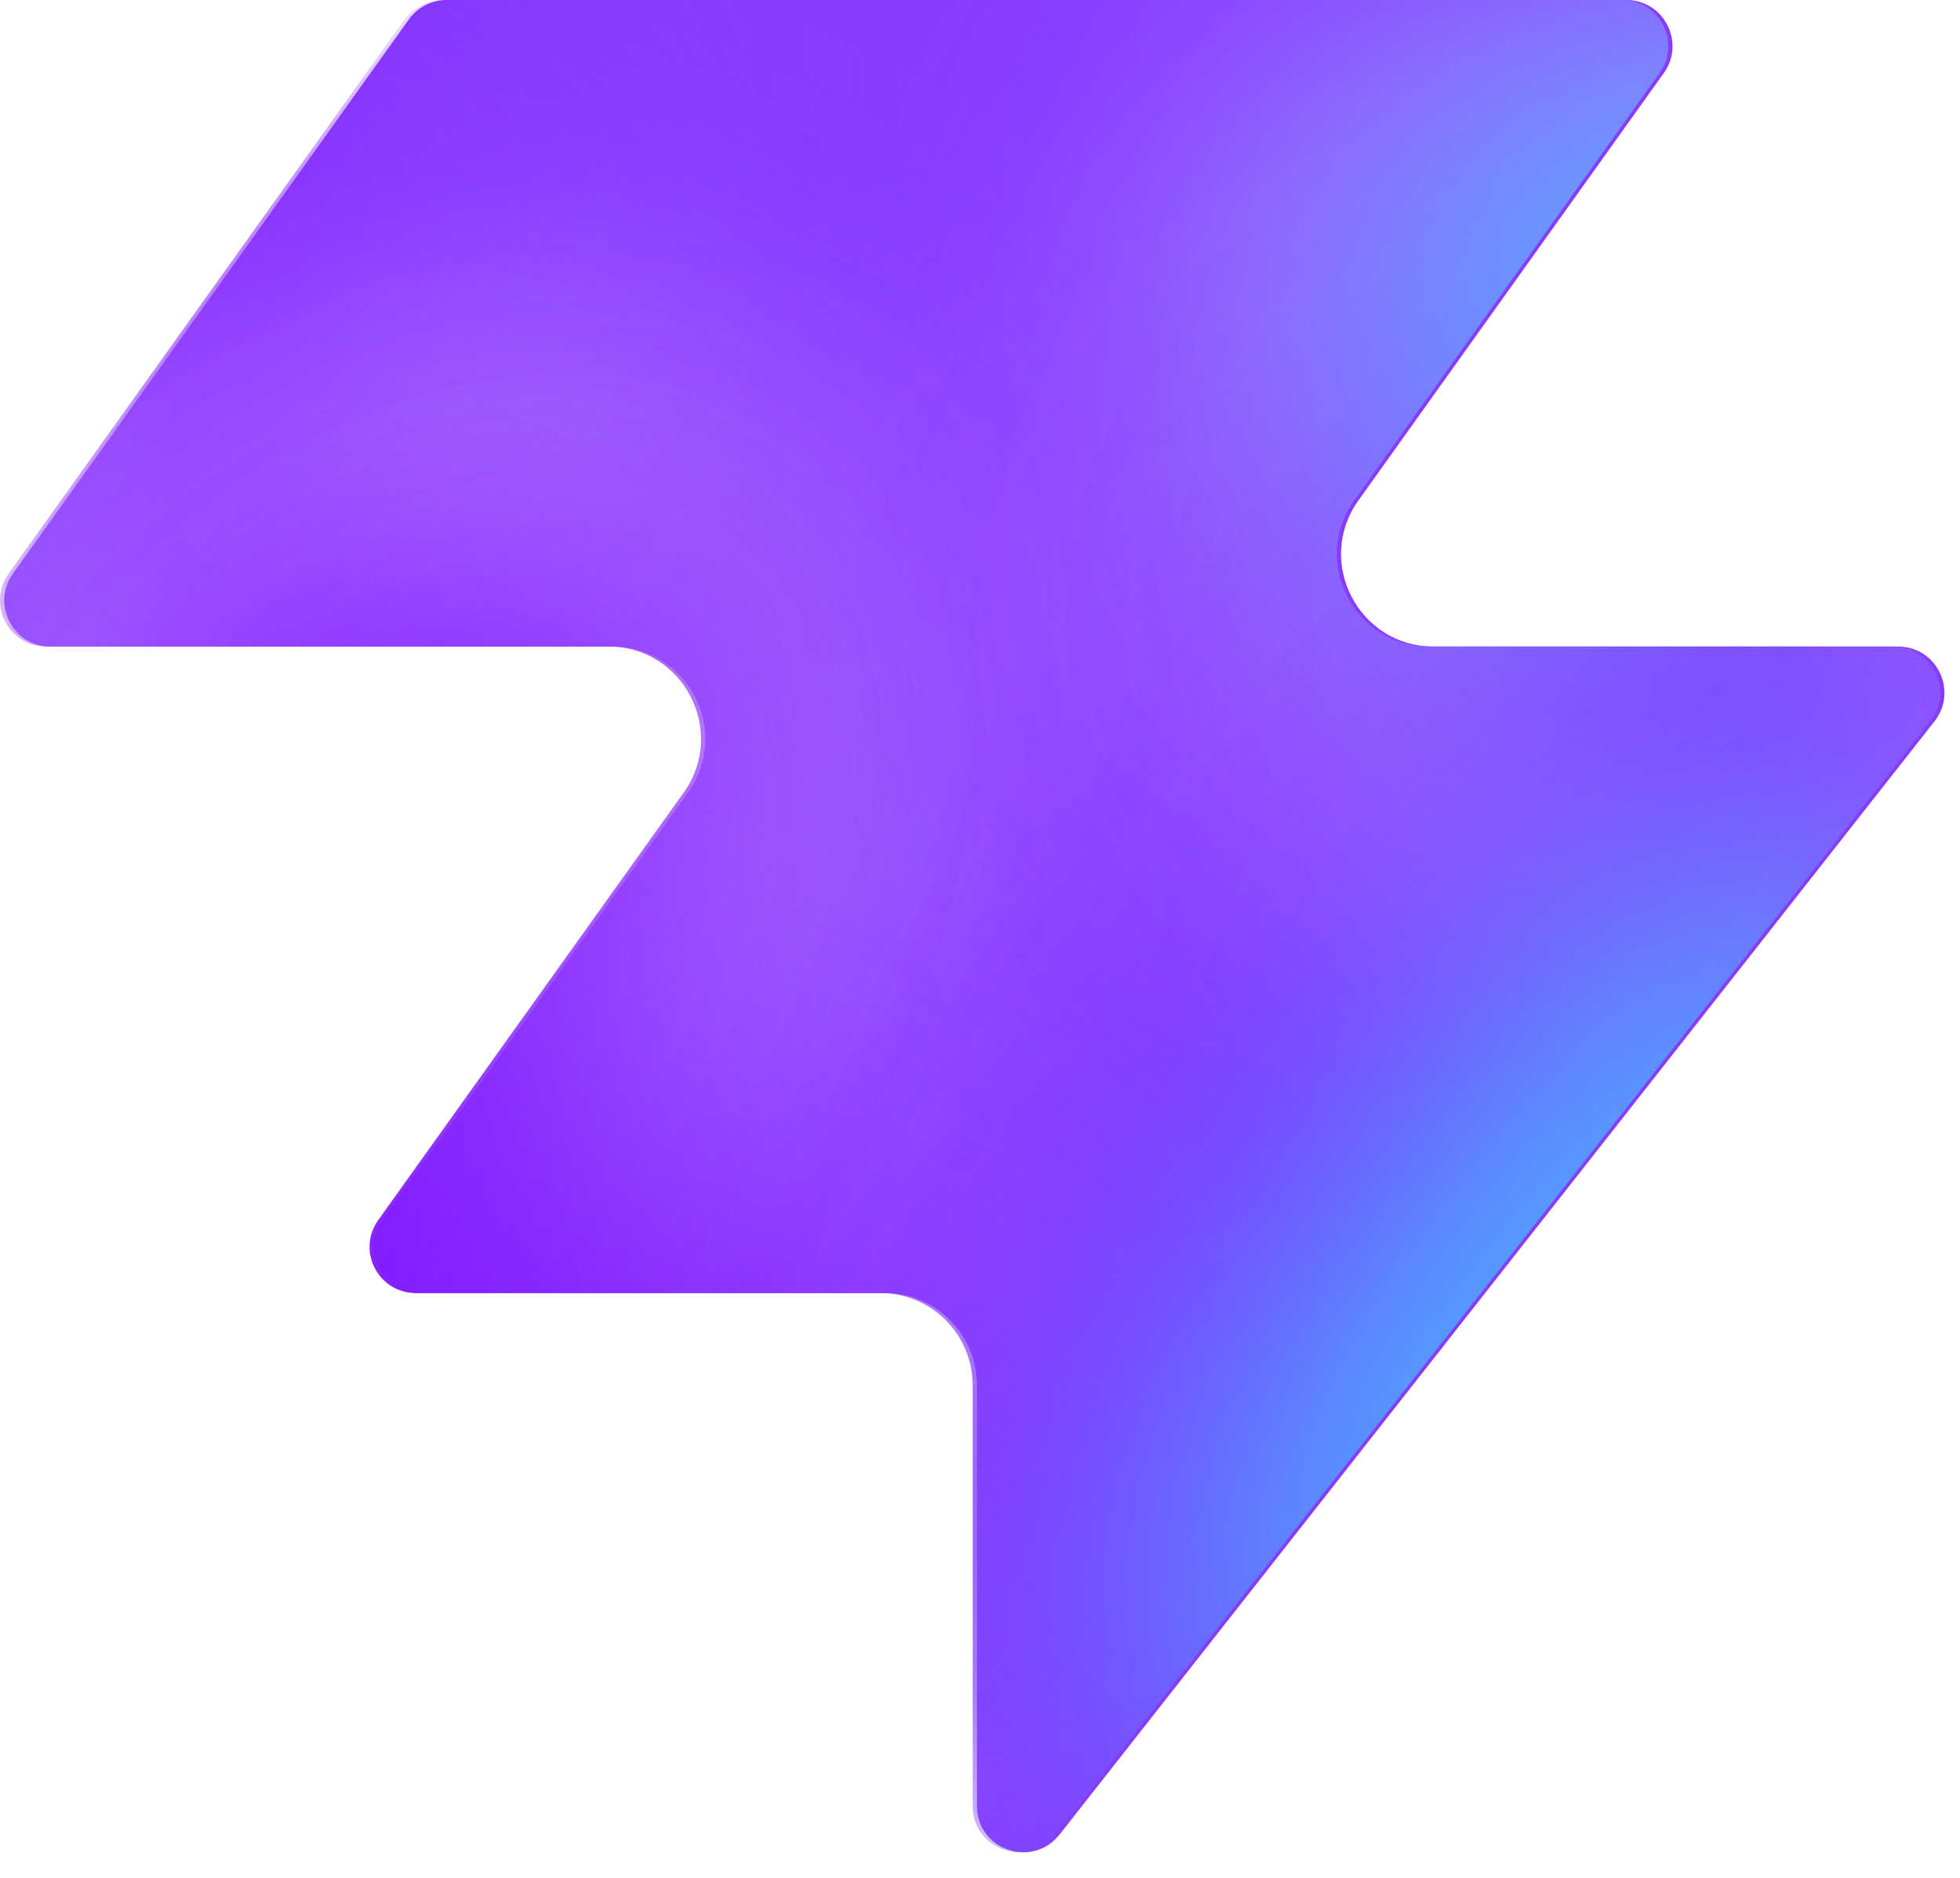
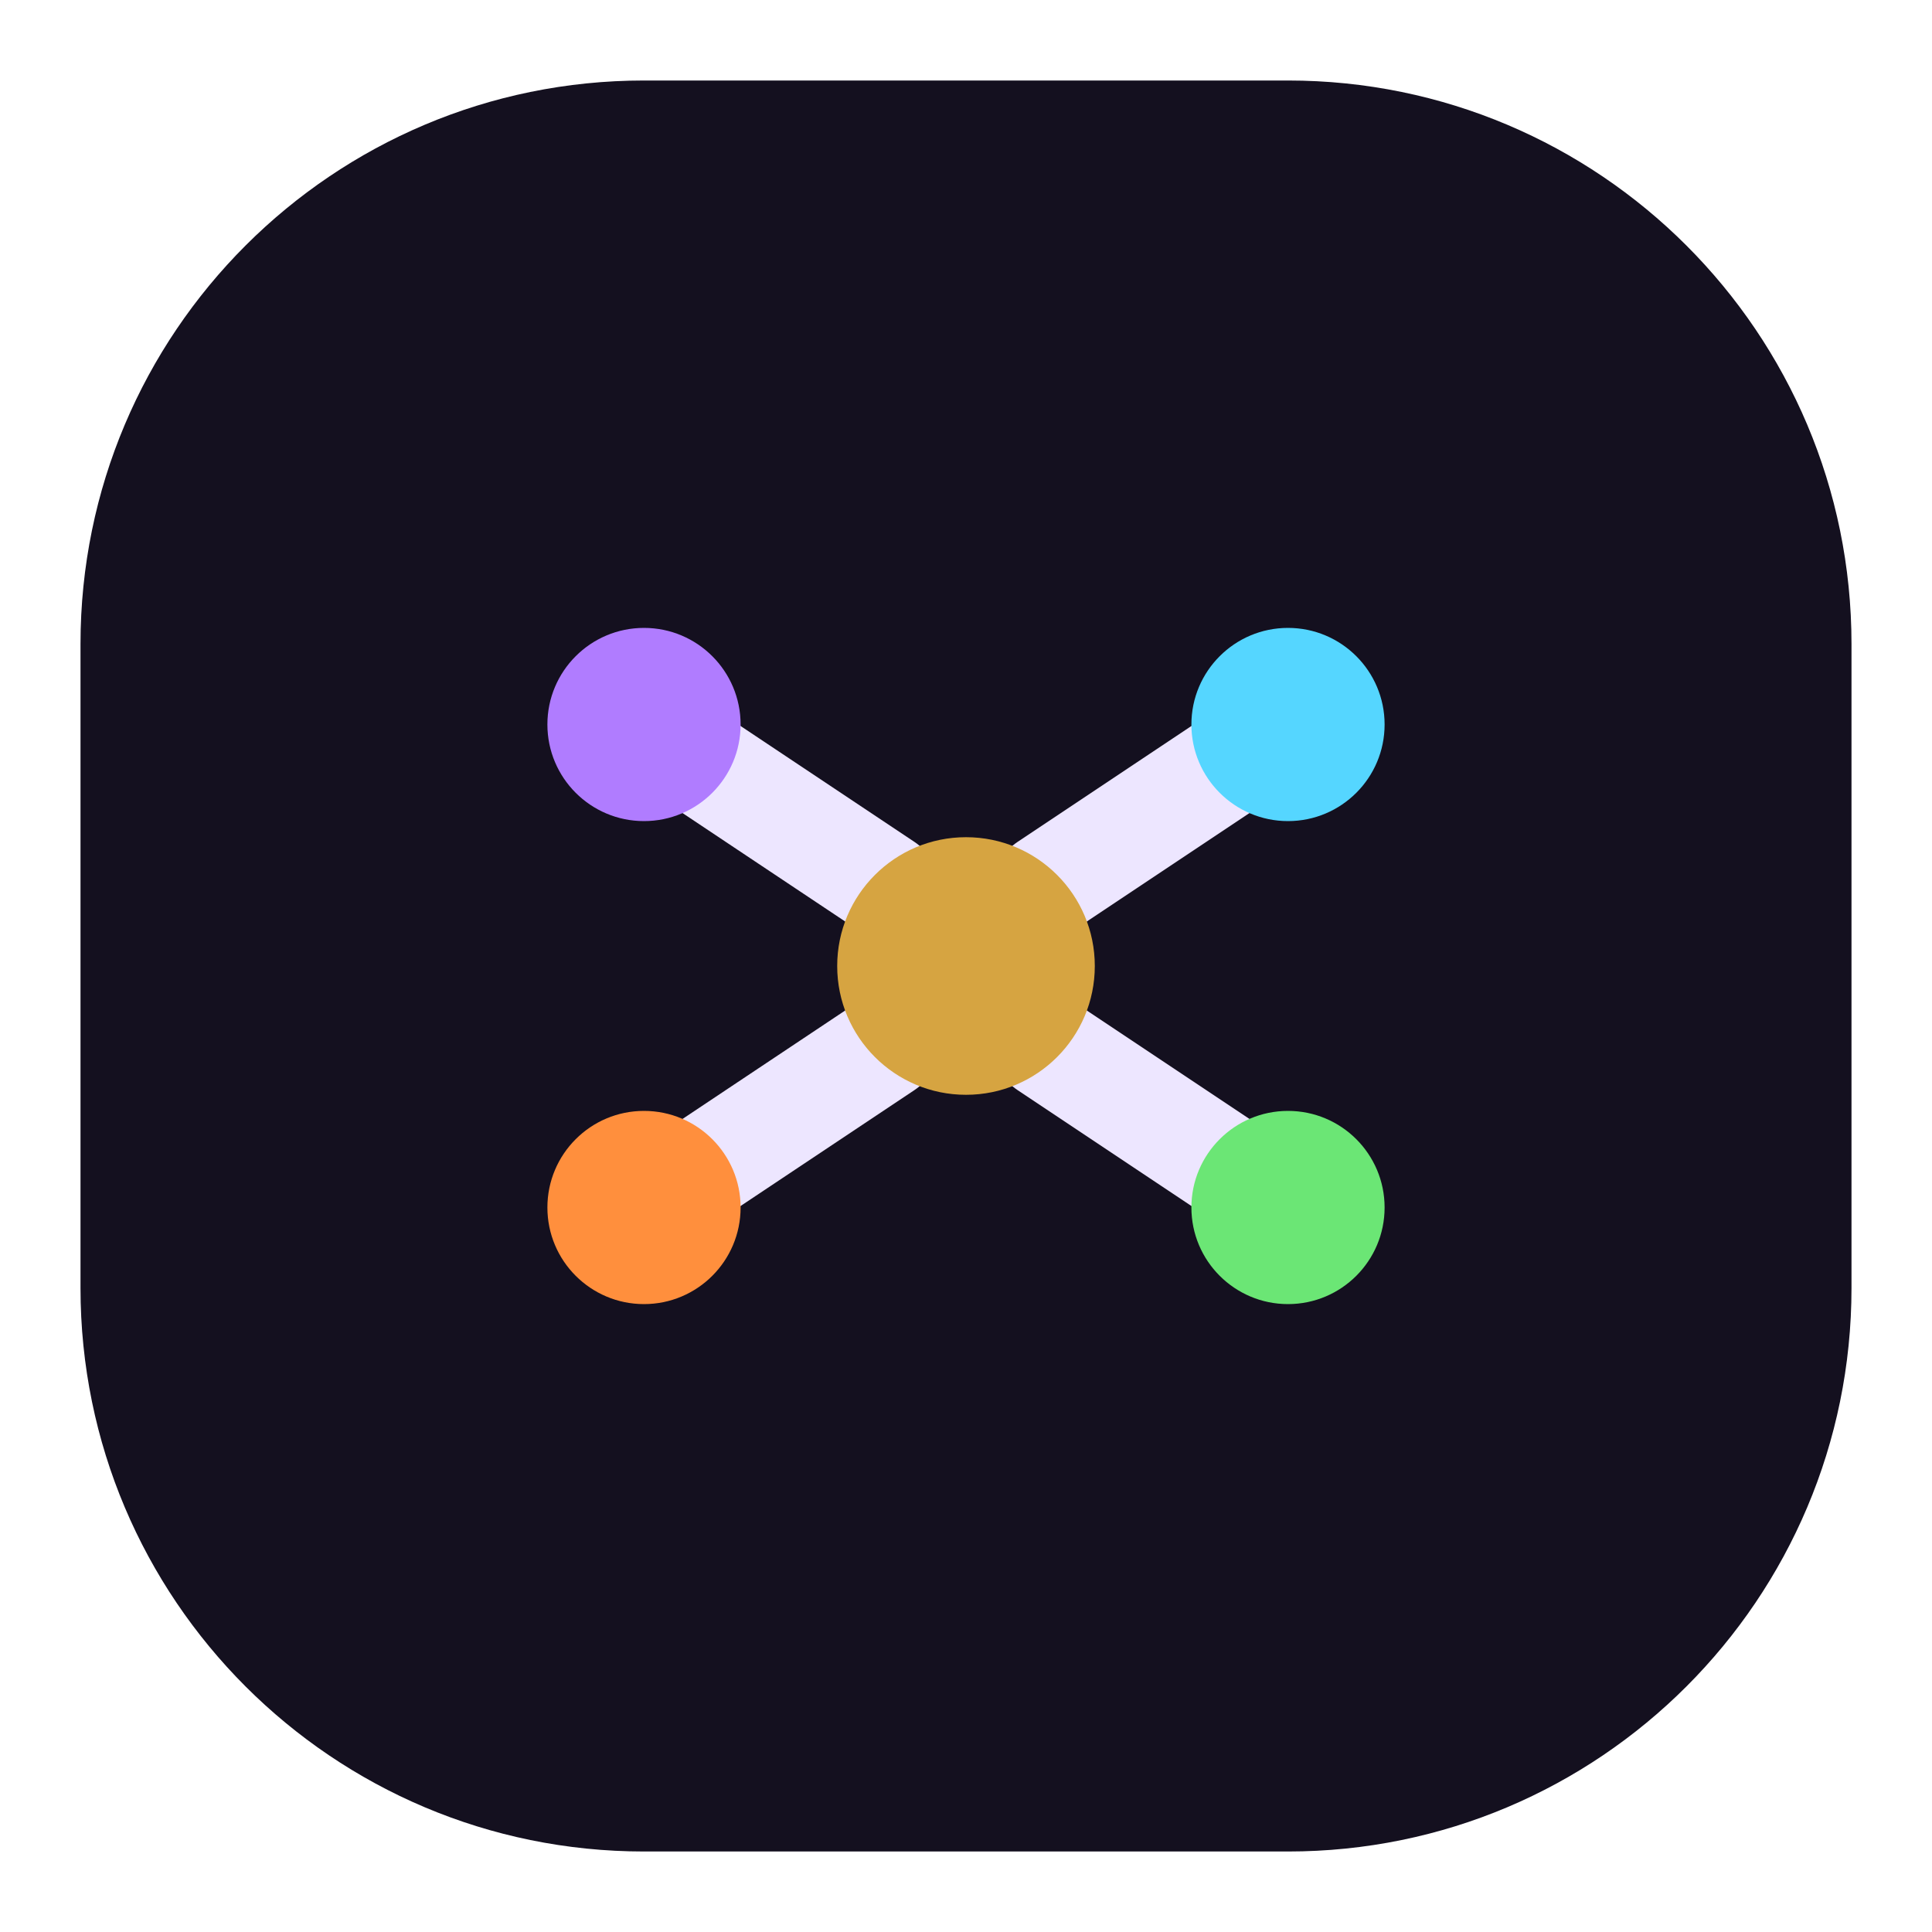
- <svg xmlns="http://www.w3.org/2000/svg" width="48" height="46" fill="none" viewBox="0 0 48 46">
-   <path fill="#863bff" d="M25.946 44.938c-.664.845-2.021.375-2.021-.698V33.937a2.26 2.26 0 0 0-2.262-2.262H10.287c-.92 0-1.456-1.04-.92-1.788l7.48-10.471c1.07-1.497 0-3.578-1.842-3.578H1.237c-.92 0-1.456-1.04-.92-1.788L10.013.474c.214-.297.556-.474.92-.474h28.894c.92 0 1.456 1.04.92 1.788l-7.48 10.471c-1.07 1.498 0 3.579 1.842 3.579h11.377c.943 0 1.473 1.088.89 1.83L25.947 44.94z" style="fill:#863bff;fill:color(display-p3 .525 .23 1);fill-opacity:1" />
-   <mask id="a" width="48" height="46" x="0" y="0" maskUnits="userSpaceOnUse" style="mask-type:alpha">
-     <path fill="#000" d="M25.842 44.938c-.664.844-2.021.375-2.021-.698V33.937a2.26 2.26 0 0 0-2.262-2.262H10.183c-.92 0-1.456-1.04-.92-1.788l7.48-10.471c1.07-1.498 0-3.579-1.842-3.579H1.133c-.92 0-1.456-1.04-.92-1.787L9.91.473c.214-.297.556-.474.92-.474h28.894c.92 0 1.456 1.04.92 1.788l-7.48 10.471c-1.07 1.498 0 3.578 1.842 3.578h11.377c.943 0 1.473 1.088.89 1.832L25.843 44.94z" style="fill:#000;fill-opacity:1" />
-   </mask>
-   <g mask="url(#a)">
-     <g filter="url(#b)">
-       <ellipse cx="5.508" cy="14.704" fill="#ede6ff" rx="5.508" ry="14.704" style="fill:#ede6ff;fill:color(display-p3 .927 .903 1);fill-opacity:1" transform="matrix(.00324 1 1 -.00324 -4.47 31.516)" />
-     </g>
-     <g filter="url(#c)">
-       <ellipse cx="10.399" cy="29.851" fill="#ede6ff" rx="10.399" ry="29.851" style="fill:#ede6ff;fill:color(display-p3 .927 .903 1);fill-opacity:1" transform="matrix(.00324 1 1 -.00324 -39.328 7.883)" />
-     </g>
-     <g filter="url(#d)">
-       <ellipse cx="5.508" cy="30.487" fill="#7e14ff" rx="5.508" ry="30.487" style="fill:#7e14ff;fill:color(display-p3 .492 .077 1);fill-opacity:1" transform="rotate(89.814 -25.913 -14.639)scale(1 -1)" />
-     </g>
-     <g filter="url(#e)">
-       <ellipse cx="5.508" cy="30.599" fill="#7e14ff" rx="5.508" ry="30.599" style="fill:#7e14ff;fill:color(display-p3 .492 .077 1);fill-opacity:1" transform="rotate(89.814 -32.644 -3.334)scale(1 -1)" />
-     </g>
-     <g filter="url(#f)">
-       <ellipse cx="5.508" cy="30.599" fill="#7e14ff" rx="5.508" ry="30.599" style="fill:#7e14ff;fill:color(display-p3 .492 .077 1);fill-opacity:1" transform="matrix(.00324 1 1 -.00324 -34.34 30.47)" />
-     </g>
-     <g filter="url(#g)">
-       <ellipse cx="14.072" cy="22.078" fill="#ede6ff" rx="14.072" ry="22.078" style="fill:#ede6ff;fill:color(display-p3 .927 .903 1);fill-opacity:1" transform="rotate(93.35 24.506 48.493)scale(-1 1)" />
-     </g>
-     <g filter="url(#h)">
-       <ellipse cx="3.47" cy="21.501" fill="#7e14ff" rx="3.47" ry="21.501" style="fill:#7e14ff;fill:color(display-p3 .492 .077 1);fill-opacity:1" transform="rotate(89.009 28.708 47.59)scale(-1 1)" />
-     </g>
-     <g filter="url(#i)">
-       <ellipse cx="3.47" cy="21.501" fill="#7e14ff" rx="3.47" ry="21.501" style="fill:#7e14ff;fill:color(display-p3 .492 .077 1);fill-opacity:1" transform="rotate(89.009 28.708 47.59)scale(-1 1)" />
-     </g>
-     <g filter="url(#j)">
-       <ellipse cx=".387" cy="8.972" fill="#7e14ff" rx="4.407" ry="29.108" style="fill:#7e14ff;fill:color(display-p3 .492 .077 1);fill-opacity:1" transform="rotate(39.51 .387 8.972)" />
-     </g>
-     <g filter="url(#k)">
-       <ellipse cx="47.523" cy="-6.092" fill="#7e14ff" rx="4.407" ry="29.108" style="fill:#7e14ff;fill:color(display-p3 .492 .077 1);fill-opacity:1" transform="rotate(37.892 47.523 -6.092)" />
-     </g>
-     <g filter="url(#l)">
-       <ellipse cx="41.412" cy="6.333" fill="#47bfff" rx="5.971" ry="9.665" style="fill:#47bfff;fill:color(display-p3 .28 .748 1);fill-opacity:1" transform="rotate(37.892 41.412 6.333)" />
-     </g>
-     <g filter="url(#m)">
-       <ellipse cx="-1.879" cy="38.332" fill="#7e14ff" rx="4.407" ry="29.108" style="fill:#7e14ff;fill:color(display-p3 .492 .077 1);fill-opacity:1" transform="rotate(37.892 -1.88 38.332)" />
-     </g>
-     <g filter="url(#n)">
-       <ellipse cx="-1.879" cy="38.332" fill="#7e14ff" rx="4.407" ry="29.108" style="fill:#7e14ff;fill:color(display-p3 .492 .077 1);fill-opacity:1" transform="rotate(37.892 -1.88 38.332)" />
-     </g>
-     <g filter="url(#o)">
-       <ellipse cx="35.651" cy="29.907" fill="#7e14ff" rx="4.407" ry="29.108" style="fill:#7e14ff;fill:color(display-p3 .492 .077 1);fill-opacity:1" transform="rotate(37.892 35.651 29.907)" />
-     </g>
-     <g filter="url(#p)">
-       <ellipse cx="38.418" cy="32.4" fill="#47bfff" rx="5.971" ry="15.297" style="fill:#47bfff;fill:color(display-p3 .28 .748 1);fill-opacity:1" transform="rotate(37.892 38.418 32.4)" />
-     </g>
-   </g>
-   <defs>
-     <filter id="b" width="60.045" height="41.654" x="-19.77" y="16.149" color-interpolation-filters="sRGB" filterUnits="userSpaceOnUse">
-       <feFlood flood-opacity="0" result="BackgroundImageFix" />
-       <feBlend in="SourceGraphic" in2="BackgroundImageFix" result="shape" />
-       <feGaussianBlur result="effect1_foregroundBlur_2002_17158" stdDeviation="7.659" />
-     </filter>
-     <filter id="c" width="90.34" height="51.437" x="-54.613" y="-7.533" color-interpolation-filters="sRGB" filterUnits="userSpaceOnUse">
-       <feFlood flood-opacity="0" result="BackgroundImageFix" />
-       <feBlend in="SourceGraphic" in2="BackgroundImageFix" result="shape" />
-       <feGaussianBlur result="effect1_foregroundBlur_2002_17158" stdDeviation="7.659" />
-     </filter>
-     <filter id="d" width="79.355" height="29.4" x="-49.64" y="2.03" color-interpolation-filters="sRGB" filterUnits="userSpaceOnUse">
-       <feFlood flood-opacity="0" result="BackgroundImageFix" />
-       <feBlend in="SourceGraphic" in2="BackgroundImageFix" result="shape" />
-       <feGaussianBlur result="effect1_foregroundBlur_2002_17158" stdDeviation="4.596" />
-     </filter>
-     <filter id="e" width="79.579" height="29.4" x="-45.045" y="20.029" color-interpolation-filters="sRGB" filterUnits="userSpaceOnUse">
-       <feFlood flood-opacity="0" result="BackgroundImageFix" />
-       <feBlend in="SourceGraphic" in2="BackgroundImageFix" result="shape" />
-       <feGaussianBlur result="effect1_foregroundBlur_2002_17158" stdDeviation="4.596" />
-     </filter>
-     <filter id="f" width="79.579" height="29.4" x="-43.513" y="21.178" color-interpolation-filters="sRGB" filterUnits="userSpaceOnUse">
-       <feFlood flood-opacity="0" result="BackgroundImageFix" />
-       <feBlend in="SourceGraphic" in2="BackgroundImageFix" result="shape" />
-       <feGaussianBlur result="effect1_foregroundBlur_2002_17158" stdDeviation="4.596" />
-     </filter>
-     <filter id="g" width="74.749" height="58.852" x="15.756" y="-17.901" color-interpolation-filters="sRGB" filterUnits="userSpaceOnUse">
-       <feFlood flood-opacity="0" result="BackgroundImageFix" />
-       <feBlend in="SourceGraphic" in2="BackgroundImageFix" result="shape" />
-       <feGaussianBlur result="effect1_foregroundBlur_2002_17158" stdDeviation="7.659" />
-     </filter>
-     <filter id="h" width="61.377" height="25.362" x="23.548" y="2.284" color-interpolation-filters="sRGB" filterUnits="userSpaceOnUse">
-       <feFlood flood-opacity="0" result="BackgroundImageFix" />
-       <feBlend in="SourceGraphic" in2="BackgroundImageFix" result="shape" />
-       <feGaussianBlur result="effect1_foregroundBlur_2002_17158" stdDeviation="4.596" />
-     </filter>
-     <filter id="i" width="61.377" height="25.362" x="23.548" y="2.284" color-interpolation-filters="sRGB" filterUnits="userSpaceOnUse">
-       <feFlood flood-opacity="0" result="BackgroundImageFix" />
-       <feBlend in="SourceGraphic" in2="BackgroundImageFix" result="shape" />
-       <feGaussianBlur result="effect1_foregroundBlur_2002_17158" stdDeviation="4.596" />
-     </filter>
-     <filter id="j" width="56.045" height="63.649" x="-27.636" y="-22.853" color-interpolation-filters="sRGB" filterUnits="userSpaceOnUse">
-       <feFlood flood-opacity="0" result="BackgroundImageFix" />
-       <feBlend in="SourceGraphic" in2="BackgroundImageFix" result="shape" />
-       <feGaussianBlur result="effect1_foregroundBlur_2002_17158" stdDeviation="4.596" />
-     </filter>
-     <filter id="k" width="54.814" height="64.646" x="20.116" y="-38.415" color-interpolation-filters="sRGB" filterUnits="userSpaceOnUse">
-       <feFlood flood-opacity="0" result="BackgroundImageFix" />
-       <feBlend in="SourceGraphic" in2="BackgroundImageFix" result="shape" />
-       <feGaussianBlur result="effect1_foregroundBlur_2002_17158" stdDeviation="4.596" />
-     </filter>
-     <filter id="l" width="33.541" height="35.313" x="24.641" y="-11.323" color-interpolation-filters="sRGB" filterUnits="userSpaceOnUse">
-       <feFlood flood-opacity="0" result="BackgroundImageFix" />
-       <feBlend in="SourceGraphic" in2="BackgroundImageFix" result="shape" />
-       <feGaussianBlur result="effect1_foregroundBlur_2002_17158" stdDeviation="4.596" />
-     </filter>
-     <filter id="m" width="54.814" height="64.646" x="-29.286" y="6.009" color-interpolation-filters="sRGB" filterUnits="userSpaceOnUse">
-       <feFlood flood-opacity="0" result="BackgroundImageFix" />
-       <feBlend in="SourceGraphic" in2="BackgroundImageFix" result="shape" />
-       <feGaussianBlur result="effect1_foregroundBlur_2002_17158" stdDeviation="4.596" />
-     </filter>
-     <filter id="n" width="54.814" height="64.646" x="-29.286" y="6.009" color-interpolation-filters="sRGB" filterUnits="userSpaceOnUse">
-       <feFlood flood-opacity="0" result="BackgroundImageFix" />
-       <feBlend in="SourceGraphic" in2="BackgroundImageFix" result="shape" />
-       <feGaussianBlur result="effect1_foregroundBlur_2002_17158" stdDeviation="4.596" />
-     </filter>
-     <filter id="o" width="54.814" height="64.646" x="8.244" y="-2.416" color-interpolation-filters="sRGB" filterUnits="userSpaceOnUse">
-       <feFlood flood-opacity="0" result="BackgroundImageFix" />
-       <feBlend in="SourceGraphic" in2="BackgroundImageFix" result="shape" />
-       <feGaussianBlur result="effect1_foregroundBlur_2002_17158" stdDeviation="4.596" />
-     </filter>
-     <filter id="p" width="39.409" height="43.623" x="18.713" y="10.588" color-interpolation-filters="sRGB" filterUnits="userSpaceOnUse">
-       <feFlood flood-opacity="0" result="BackgroundImageFix" />
-       <feBlend in="SourceGraphic" in2="BackgroundImageFix" result="shape" />
-       <feGaussianBlur result="effect1_foregroundBlur_2002_17158" stdDeviation="4.596" />
-     </filter>
-   </defs>
+ <svg xmlns="http://www.w3.org/2000/svg" width="48" height="48" viewBox="0 0 48 48" fill="none">
+   <rect x="2" y="2" width="44" height="44" rx="14" fill="#14101F" />
+   <path d="M16 18L22 22" stroke="#EDE6FF" stroke-width="2.6" stroke-linecap="round" />
+   <path d="M32 18L26 22" stroke="#EDE6FF" stroke-width="2.6" stroke-linecap="round" />
+   <path d="M32 30L26 26" stroke="#EDE6FF" stroke-width="2.6" stroke-linecap="round" />
+   <path d="M16 30L22 26" stroke="#EDE6FF" stroke-width="2.6" stroke-linecap="round" />
+   <circle cx="24" cy="24" r="3.2" fill="#D6A441" />
+   <circle cx="16" cy="18" r="2.4" fill="#B07CFF" />
+   <circle cx="32" cy="18" r="2.4" fill="#55D6FF" />
+   <circle cx="32" cy="30" r="2.4" fill="#6BE675" />
+   <circle cx="16" cy="30" r="2.4" fill="#FF8F3D" />
</svg>
